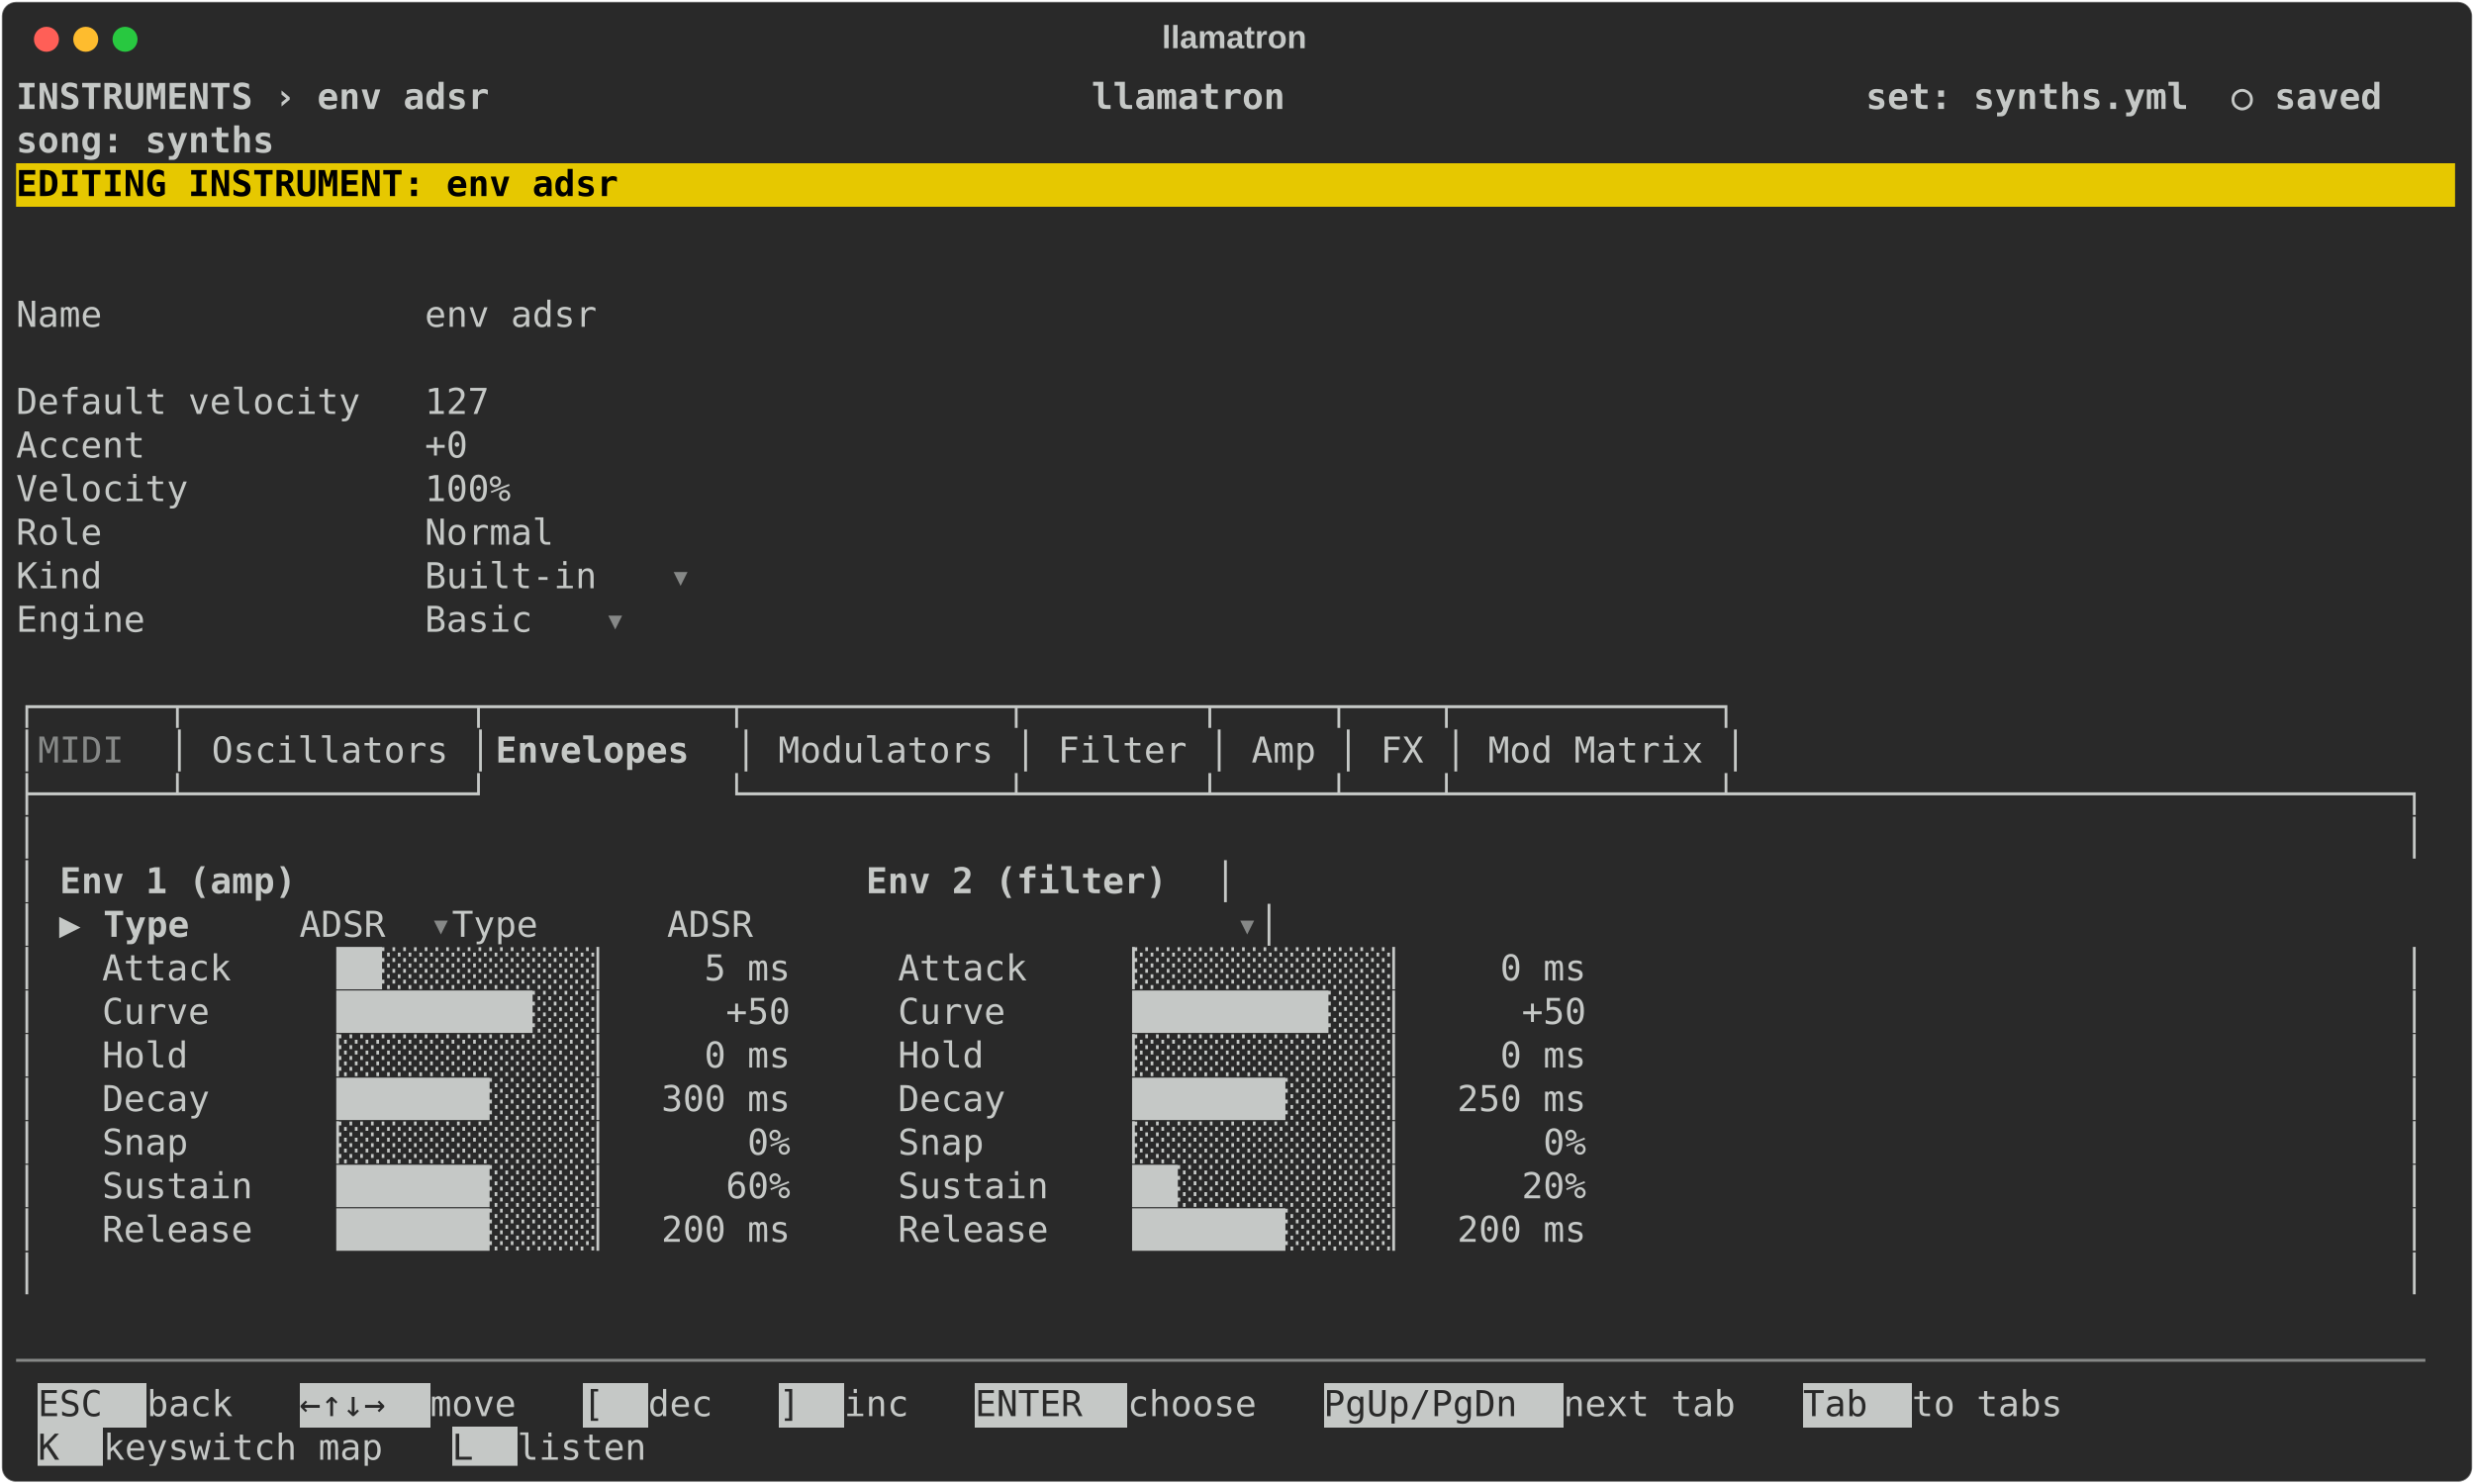
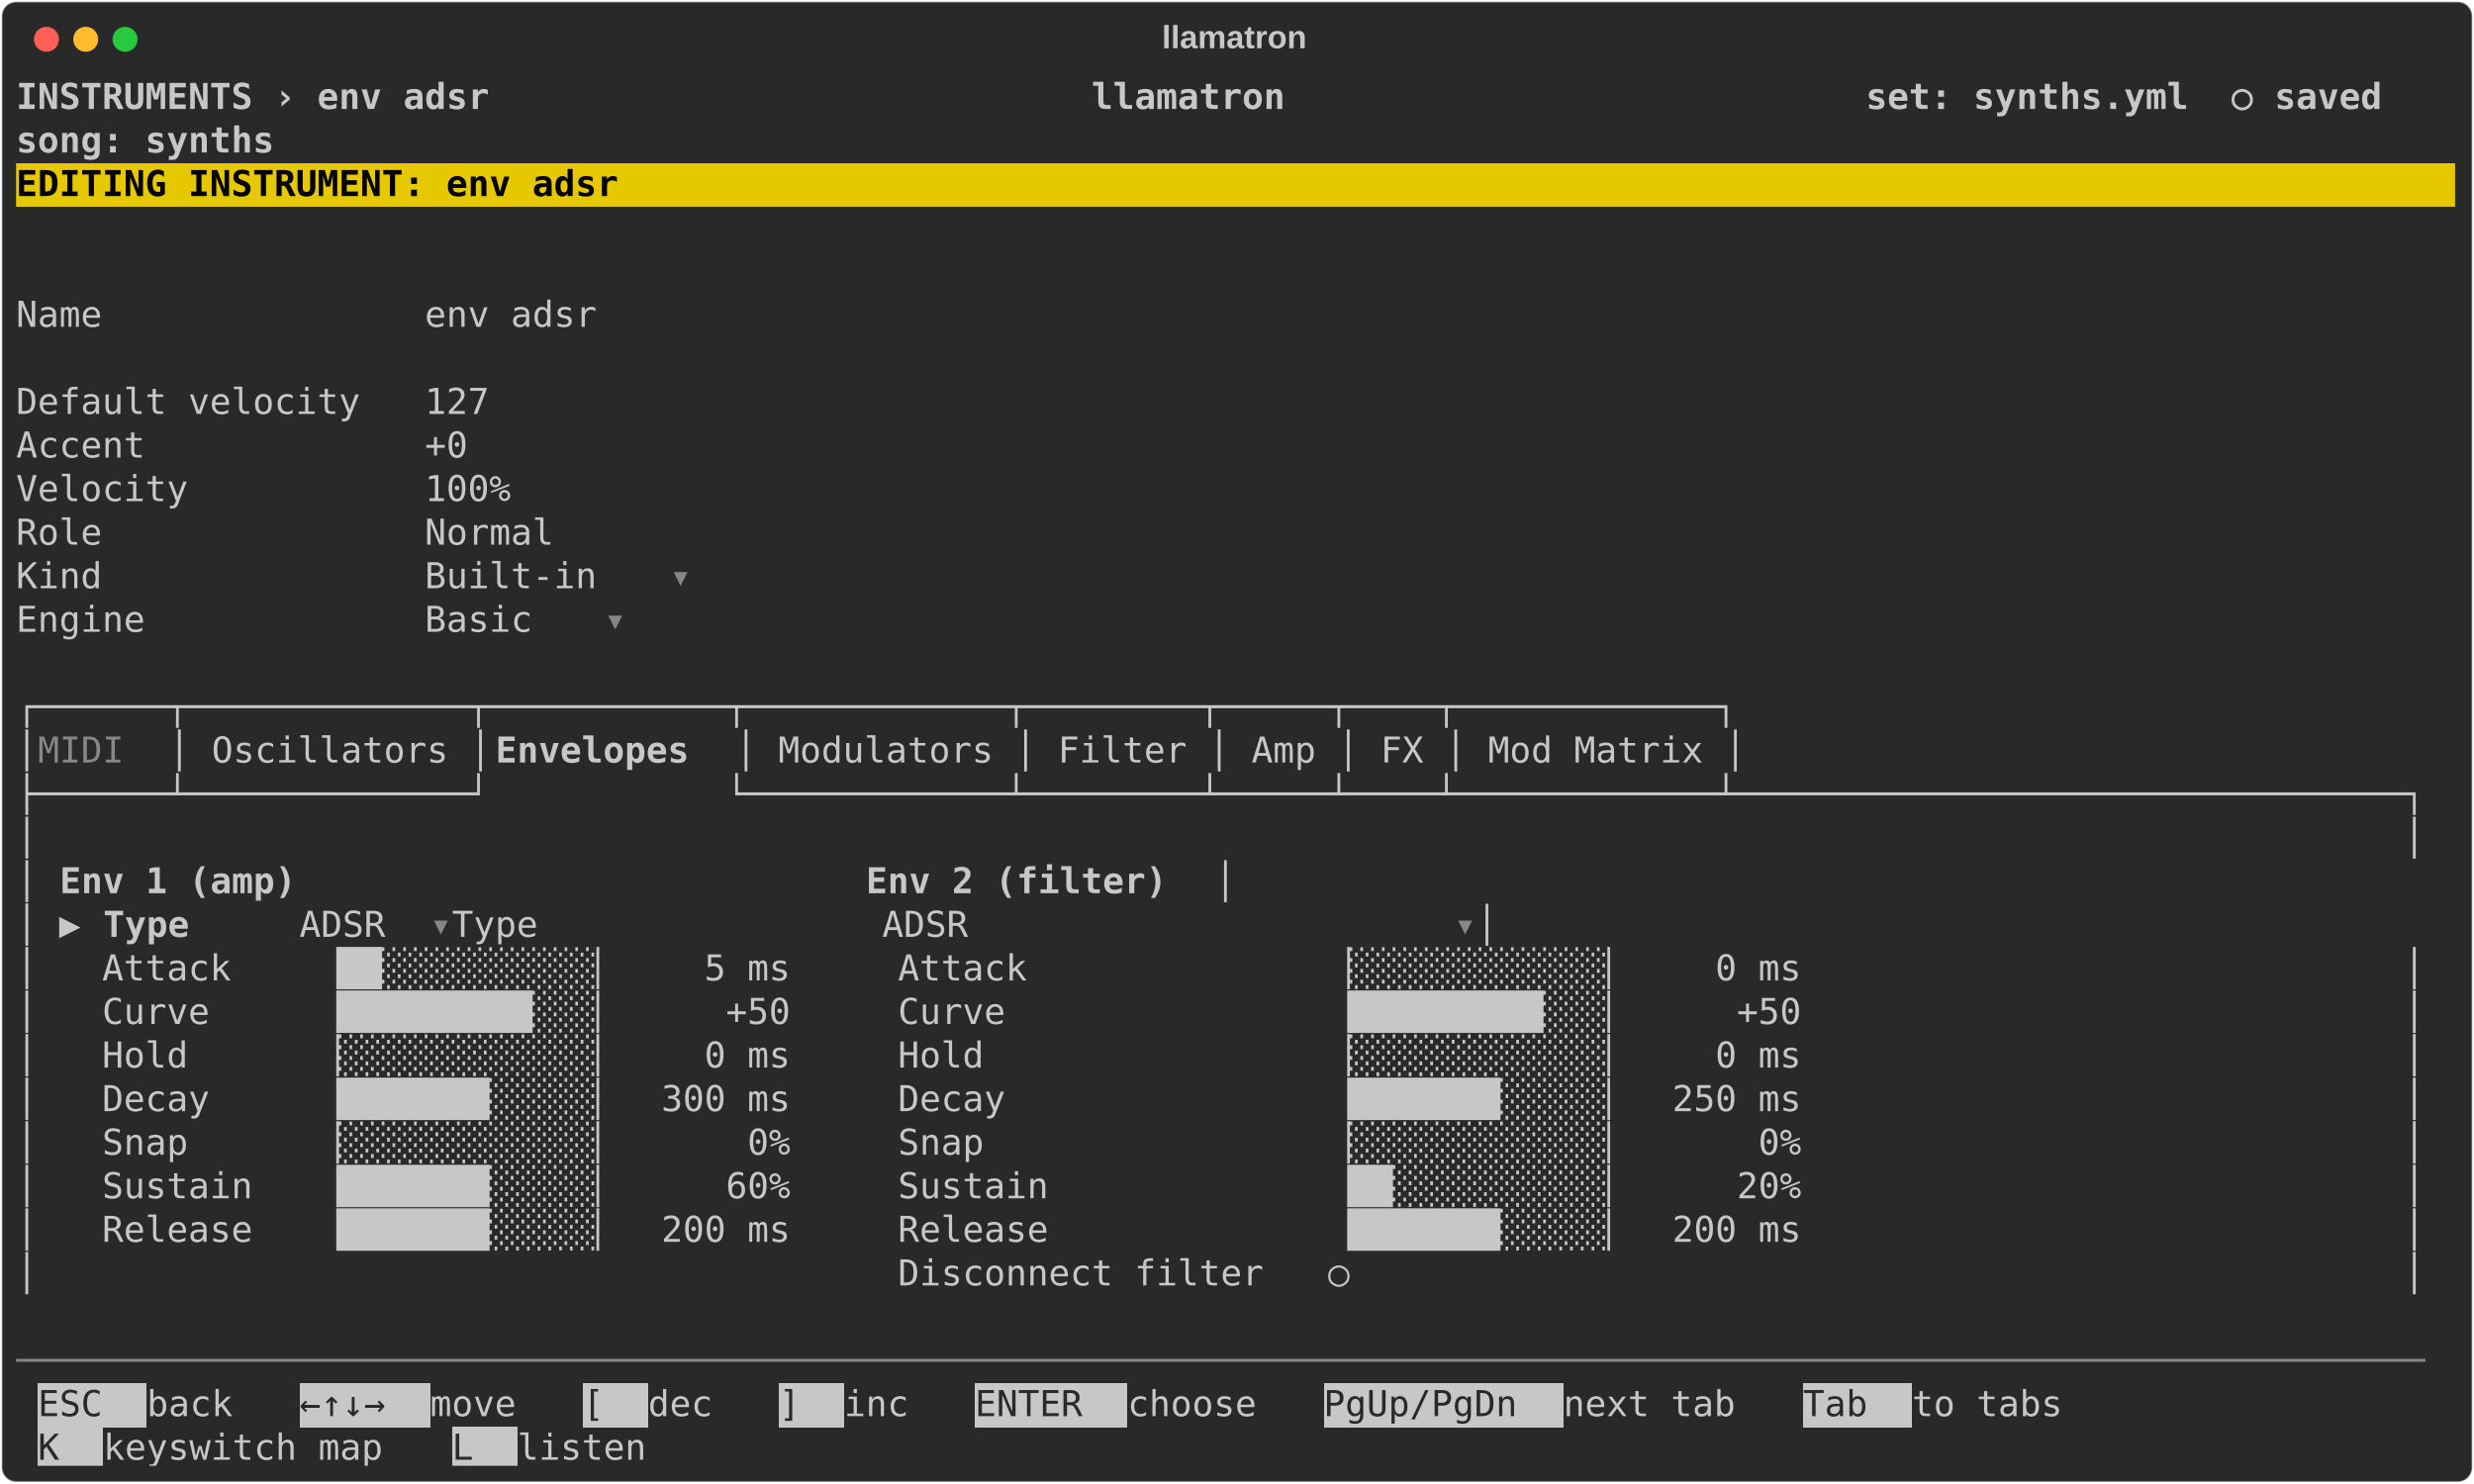
<svg xmlns="http://www.w3.org/2000/svg" class="rich-terminal" viewBox="0 0 1385 830.8">
  <style>

    @font-face {
        font-family: "Fira Code";
        src: local("FiraCode-Regular"),
                url("https://cdnjs.cloudflare.com/ajax/libs/firacode/6.2.0/woff2/FiraCode-Regular.woff2") format("woff2"),
                url("https://cdnjs.cloudflare.com/ajax/libs/firacode/6.2.0/woff/FiraCode-Regular.woff") format("woff");
        font-style: normal;
        font-weight: 400;
    }
    @font-face {
        font-family: "Fira Code";
        src: local("FiraCode-Bold"),
                url("https://cdnjs.cloudflare.com/ajax/libs/firacode/6.2.0/woff2/FiraCode-Bold.woff2") format("woff2"),
                url("https://cdnjs.cloudflare.com/ajax/libs/firacode/6.2.0/woff/FiraCode-Bold.woff") format("woff");
        font-style: bold;
        font-weight: 700;
    }

    .terminal-envelope_adsr-matrix {
        font-family: Fira Code, monospace;
        font-size: 20px;
        line-height: 24.4px;
        font-variant-east-asian: full-width;
    }

    .terminal-envelope_adsr-title {
        font-size: 18px;
        font-weight: bold;
        font-family: arial;
    }

    .terminal-envelope_adsr-r1 { fill: #c5c8c6;font-weight: bold }
.terminal-envelope_adsr-r2 { fill: #c5c8c6 }
.terminal-envelope_adsr-r3 { fill: #000000;font-weight: bold }
.terminal-envelope_adsr-r4 { fill: #868887 }
.terminal-envelope_adsr-r5 { fill: #292929 }
    </style>
  <defs>
    <clipPath id="terminal-envelope_adsr-clip-terminal">
      <rect x="0" y="0" width="1365.4" height="779.8" />
    </clipPath>
    <clipPath id="terminal-envelope_adsr-line-0">
      <rect x="0" y="1.5" width="1366.4" height="24.65" />
    </clipPath>
    <clipPath id="terminal-envelope_adsr-line-1">
      <rect x="0" y="25.9" width="1366.4" height="24.65" />
    </clipPath>
    <clipPath id="terminal-envelope_adsr-line-2">
      <rect x="0" y="50.3" width="1366.4" height="24.65" />
    </clipPath>
    <clipPath id="terminal-envelope_adsr-line-3">
      <rect x="0" y="74.7" width="1366.4" height="24.65" />
    </clipPath>
    <clipPath id="terminal-envelope_adsr-line-4">
      <rect x="0" y="99.1" width="1366.4" height="24.65" />
    </clipPath>
    <clipPath id="terminal-envelope_adsr-line-5">
      <rect x="0" y="123.5" width="1366.4" height="24.65" />
    </clipPath>
    <clipPath id="terminal-envelope_adsr-line-6">
      <rect x="0" y="147.9" width="1366.4" height="24.65" />
    </clipPath>
    <clipPath id="terminal-envelope_adsr-line-7">
      <rect x="0" y="172.3" width="1366.4" height="24.65" />
    </clipPath>
    <clipPath id="terminal-envelope_adsr-line-8">
      <rect x="0" y="196.7" width="1366.4" height="24.65" />
    </clipPath>
    <clipPath id="terminal-envelope_adsr-line-9">
      <rect x="0" y="221.1" width="1366.4" height="24.65" />
    </clipPath>
    <clipPath id="terminal-envelope_adsr-line-10">
      <rect x="0" y="245.5" width="1366.4" height="24.65" />
    </clipPath>
    <clipPath id="terminal-envelope_adsr-line-11">
      <rect x="0" y="269.9" width="1366.4" height="24.65" />
    </clipPath>
    <clipPath id="terminal-envelope_adsr-line-12">
      <rect x="0" y="294.3" width="1366.4" height="24.65" />
    </clipPath>
    <clipPath id="terminal-envelope_adsr-line-13">
      <rect x="0" y="318.7" width="1366.4" height="24.65" />
    </clipPath>
    <clipPath id="terminal-envelope_adsr-line-14">
      <rect x="0" y="343.1" width="1366.4" height="24.65" />
    </clipPath>
    <clipPath id="terminal-envelope_adsr-line-15">
      <rect x="0" y="367.5" width="1366.4" height="24.65" />
    </clipPath>
    <clipPath id="terminal-envelope_adsr-line-16">
      <rect x="0" y="391.9" width="1366.4" height="24.65" />
    </clipPath>
    <clipPath id="terminal-envelope_adsr-line-17">
      <rect x="0" y="416.3" width="1366.4" height="24.65" />
    </clipPath>
    <clipPath id="terminal-envelope_adsr-line-18">
      <rect x="0" y="440.7" width="1366.4" height="24.65" />
    </clipPath>
    <clipPath id="terminal-envelope_adsr-line-19">
      <rect x="0" y="465.1" width="1366.4" height="24.65" />
    </clipPath>
    <clipPath id="terminal-envelope_adsr-line-20">
      <rect x="0" y="489.5" width="1366.4" height="24.65" />
    </clipPath>
    <clipPath id="terminal-envelope_adsr-line-21">
      <rect x="0" y="513.9" width="1366.4" height="24.65" />
    </clipPath>
    <clipPath id="terminal-envelope_adsr-line-22">
      <rect x="0" y="538.3" width="1366.4" height="24.65" />
    </clipPath>
    <clipPath id="terminal-envelope_adsr-line-23">
      <rect x="0" y="562.7" width="1366.4" height="24.65" />
    </clipPath>
    <clipPath id="terminal-envelope_adsr-line-24">
      <rect x="0" y="587.1" width="1366.4" height="24.65" />
    </clipPath>
    <clipPath id="terminal-envelope_adsr-line-25">
      <rect x="0" y="611.5" width="1366.4" height="24.65" />
    </clipPath>
    <clipPath id="terminal-envelope_adsr-line-26">
      <rect x="0" y="635.9" width="1366.4" height="24.65" />
    </clipPath>
    <clipPath id="terminal-envelope_adsr-line-27">
      <rect x="0" y="660.3" width="1366.4" height="24.65" />
    </clipPath>
    <clipPath id="terminal-envelope_adsr-line-28">
      <rect x="0" y="684.7" width="1366.4" height="24.65" />
    </clipPath>
    <clipPath id="terminal-envelope_adsr-line-29">
      <rect x="0" y="709.1" width="1366.4" height="24.65" />
    </clipPath>
    <clipPath id="terminal-envelope_adsr-line-30">
      <rect x="0" y="733.5" width="1366.4" height="24.65" />
    </clipPath>
  </defs>
  <rect fill="#292929" stroke="rgba(255,255,255,0.35)" stroke-width="1" x="1" y="1" width="1383" height="828.8" rx="8" />
  <text class="terminal-envelope_adsr-title" fill="#c5c8c6" text-anchor="middle" x="691" y="27">llamatron</text>
  <g transform="translate(26,22)">
    <circle cx="0" cy="0" r="7" fill="#ff5f57" />
    <circle cx="22" cy="0" r="7" fill="#febc2e" />
    <circle cx="44" cy="0" r="7" fill="#28c840" />
  </g>
  <g transform="translate(9, 41)" clip-path="url(#terminal-envelope_adsr-clip-terminal)">
    <rect fill="#e6c800" x="0" y="50.3" width="1366.4" height="24.65" shape-rendering="crispEdges" />
    <rect fill="#c5c8c6" x="12.2" y="733.5" width="61" height="24.65" shape-rendering="crispEdges" />
    <rect fill="#c5c8c6" x="158.6" y="733.5" width="73.2" height="24.65" shape-rendering="crispEdges" />
    <rect fill="#c5c8c6" x="317.2" y="733.5" width="36.6" height="24.65" shape-rendering="crispEdges" />
    <rect fill="#c5c8c6" x="427" y="733.5" width="36.6" height="24.65" shape-rendering="crispEdges" />
    <rect fill="#c5c8c6" x="536.8" y="733.5" width="85.4" height="24.65" shape-rendering="crispEdges" />
    <rect fill="#c5c8c6" x="732" y="733.5" width="134.2" height="24.65" shape-rendering="crispEdges" />
    <rect fill="#c5c8c6" x="1000.4" y="733.5" width="61" height="24.65" shape-rendering="crispEdges" />
    <rect fill="#c5c8c6" x="12.2" y="757.9" width="36.6" height="24.65" shape-rendering="crispEdges" />
    <rect fill="#c5c8c6" x="244" y="757.9" width="36.6" height="24.65" shape-rendering="crispEdges" />
    <g class="terminal-envelope_adsr-matrix">
      <text class="terminal-envelope_adsr-r1" x="0" y="20" textLength="1366.4" clip-path="url(#terminal-envelope_adsr-line-0)"> INSTRUMENTS › env adsr                            llamatron                           set: synths.yml  ○ saved </text>
      <text class="terminal-envelope_adsr-r2" x="1366.4" y="20" textLength="12.2" clip-path="url(#terminal-envelope_adsr-line-0)">
</text>
      <text class="terminal-envelope_adsr-r1" x="0" y="44.4" textLength="1366.4" clip-path="url(#terminal-envelope_adsr-line-1)">                                                                                       song: synths             </text>
      <text class="terminal-envelope_adsr-r2" x="1366.4" y="44.4" textLength="12.2" clip-path="url(#terminal-envelope_adsr-line-1)">
</text>
      <text class="terminal-envelope_adsr-r3" x="0" y="68.8" textLength="1366.4" clip-path="url(#terminal-envelope_adsr-line-2)"> EDITING INSTRUMENT: env adsr                                                                                   </text>
      <text class="terminal-envelope_adsr-r2" x="1366.4" y="68.8" textLength="12.2" clip-path="url(#terminal-envelope_adsr-line-2)">
</text>
      <text class="terminal-envelope_adsr-r2" x="1366.4" y="93.2" textLength="12.2" clip-path="url(#terminal-envelope_adsr-line-3)">
</text>
      <text class="terminal-envelope_adsr-r2" x="1366.4" y="117.6" textLength="12.2" clip-path="url(#terminal-envelope_adsr-line-4)">
</text>
      <text class="terminal-envelope_adsr-r2" x="0" y="142" textLength="366" clip-path="url(#terminal-envelope_adsr-line-5)">  Name               env adsr </text>
      <text class="terminal-envelope_adsr-r2" x="1366.4" y="142" textLength="12.2" clip-path="url(#terminal-envelope_adsr-line-5)">
</text>
      <text class="terminal-envelope_adsr-r2" x="1366.4" y="166.4" textLength="12.2" clip-path="url(#terminal-envelope_adsr-line-6)">
</text>
      <text class="terminal-envelope_adsr-r2" x="0" y="190.8" textLength="305" clip-path="url(#terminal-envelope_adsr-line-7)">  Default velocity   127 </text>
      <text class="terminal-envelope_adsr-r2" x="1366.4" y="190.8" textLength="12.2" clip-path="url(#terminal-envelope_adsr-line-7)">
</text>
      <text class="terminal-envelope_adsr-r2" x="0" y="215.2" textLength="292.8" clip-path="url(#terminal-envelope_adsr-line-8)">  Accent             +0 </text>
      <text class="terminal-envelope_adsr-r2" x="1366.4" y="215.2" textLength="12.2" clip-path="url(#terminal-envelope_adsr-line-8)">
</text>
      <text class="terminal-envelope_adsr-r2" x="0" y="239.6" textLength="317.2" clip-path="url(#terminal-envelope_adsr-line-9)">  Velocity           100% </text>
      <text class="terminal-envelope_adsr-r2" x="1366.4" y="239.6" textLength="12.2" clip-path="url(#terminal-envelope_adsr-line-9)">
</text>
      <text class="terminal-envelope_adsr-r2" x="0" y="264" textLength="341.6" clip-path="url(#terminal-envelope_adsr-line-10)">  Role               Normal </text>
      <text class="terminal-envelope_adsr-r2" x="1366.4" y="264" textLength="12.2" clip-path="url(#terminal-envelope_adsr-line-10)">
</text>
      <text class="terminal-envelope_adsr-r2" x="0" y="288.4" textLength="366" clip-path="url(#terminal-envelope_adsr-line-11)">  Kind               Built-in </text>
      <text class="terminal-envelope_adsr-r4" x="366" y="288.4" textLength="12.2" clip-path="url(#terminal-envelope_adsr-line-11)">▾</text>
      <text class="terminal-envelope_adsr-r2" x="1366.4" y="288.4" textLength="12.2" clip-path="url(#terminal-envelope_adsr-line-11)">
</text>
      <text class="terminal-envelope_adsr-r2" x="0" y="312.8" textLength="329.4" clip-path="url(#terminal-envelope_adsr-line-12)">  Engine             Basic </text>
      <text class="terminal-envelope_adsr-r4" x="329.4" y="312.8" textLength="12.2" clip-path="url(#terminal-envelope_adsr-line-12)">▾</text>
      <text class="terminal-envelope_adsr-r2" x="1366.4" y="312.8" textLength="12.2" clip-path="url(#terminal-envelope_adsr-line-12)">
</text>
      <text class="terminal-envelope_adsr-r2" x="1366.4" y="337.2" textLength="12.2" clip-path="url(#terminal-envelope_adsr-line-13)">
</text>
      <text class="terminal-envelope_adsr-r2" x="0" y="361.6" textLength="976" clip-path="url(#terminal-envelope_adsr-line-14)">┌──────┬─────────────┬───────────┬────────────┬────────┬─────┬────┬────────────┐</text>
      <text class="terminal-envelope_adsr-r2" x="1366.4" y="361.6" textLength="12.2" clip-path="url(#terminal-envelope_adsr-line-14)">
</text>
      <text class="terminal-envelope_adsr-r2" x="0" y="386" textLength="12.2" clip-path="url(#terminal-envelope_adsr-line-15)">│</text>
      <text class="terminal-envelope_adsr-r4" x="12.2" y="386" textLength="73.2" clip-path="url(#terminal-envelope_adsr-line-15)"> MIDI </text>
      <text class="terminal-envelope_adsr-r2" x="85.4" y="386" textLength="183" clip-path="url(#terminal-envelope_adsr-line-15)">│ Oscillators │</text>
      <text class="terminal-envelope_adsr-r1" x="268.4" y="386" textLength="134.2" clip-path="url(#terminal-envelope_adsr-line-15)"> Envelopes </text>
      <text class="terminal-envelope_adsr-r2" x="402.6" y="386" textLength="573.4" clip-path="url(#terminal-envelope_adsr-line-15)">│ Modulators │ Filter │ Amp │ FX │ Mod Matrix │</text>
      <text class="terminal-envelope_adsr-r2" x="1366.4" y="386" textLength="12.2" clip-path="url(#terminal-envelope_adsr-line-15)">
</text>
      <text class="terminal-envelope_adsr-r2" x="0" y="410.4" textLength="1366.4" clip-path="url(#terminal-envelope_adsr-line-16)">├──────┴─────────────┘           └────────────┴────────┴─────┴────┴────────────┴───────────────────────────────┐</text>
      <text class="terminal-envelope_adsr-r2" x="1366.4" y="410.4" textLength="12.2" clip-path="url(#terminal-envelope_adsr-line-16)">
</text>
      <text class="terminal-envelope_adsr-r2" x="0" y="434.8" textLength="1366.4" clip-path="url(#terminal-envelope_adsr-line-17)">│                                                                                                              │</text>
      <text class="terminal-envelope_adsr-r2" x="1366.4" y="434.8" textLength="12.2" clip-path="url(#terminal-envelope_adsr-line-17)">
</text>
      <text class="terminal-envelope_adsr-r2" x="0" y="459.2" textLength="24.4" clip-path="url(#terminal-envelope_adsr-line-18)">│ </text>
      <text class="terminal-envelope_adsr-r1" x="24.4" y="459.2" textLength="158.6" clip-path="url(#terminal-envelope_adsr-line-18)">  Env 1 (amp)</text>
      <text class="terminal-envelope_adsr-r1" x="475.8" y="459.2" textLength="195.2" clip-path="url(#terminal-envelope_adsr-line-18)">  Env 2 (filter)</text>
      <text class="terminal-envelope_adsr-r2" x="671" y="459.2" textLength="695.4" clip-path="url(#terminal-envelope_adsr-line-18)">                                                        │</text>
      <text class="terminal-envelope_adsr-r2" x="1366.4" y="459.2" textLength="12.2" clip-path="url(#terminal-envelope_adsr-line-18)">
</text>
      <text class="terminal-envelope_adsr-r2" x="0" y="483.6" textLength="48.8" clip-path="url(#terminal-envelope_adsr-line-19)">│ ▶ </text>
      <text class="terminal-envelope_adsr-r1" x="48.8" y="483.6" textLength="109.8" clip-path="url(#terminal-envelope_adsr-line-19)">Type     </text>
      <text class="terminal-envelope_adsr-r2" x="158.6" y="483.6" textLength="73.2" clip-path="url(#terminal-envelope_adsr-line-19)"> ADSR </text>
      <text class="terminal-envelope_adsr-r4" x="231.8" y="483.6" textLength="12.2" clip-path="url(#terminal-envelope_adsr-line-19)">▾</text>
-       <text class="terminal-envelope_adsr-r2" x="244" y="483.6" textLength="439.2" clip-path="url(#terminal-envelope_adsr-line-19)">                     Type      ADSR </text>
-       <text class="terminal-envelope_adsr-r4" x="683.2" y="483.6" textLength="12.2" clip-path="url(#terminal-envelope_adsr-line-19)">▾</text>
-       <text class="terminal-envelope_adsr-r2" x="695.4" y="483.6" textLength="671" clip-path="url(#terminal-envelope_adsr-line-19)">                                                      │</text>
+       <text class="terminal-envelope_adsr-r2" x="244" y="483.6" textLength="561.2" clip-path="url(#terminal-envelope_adsr-line-19)">                     Type                ADSR </text>
+       <text class="terminal-envelope_adsr-r4" x="805.2" y="483.6" textLength="12.2" clip-path="url(#terminal-envelope_adsr-line-19)">▾</text>
+       <text class="terminal-envelope_adsr-r2" x="817.4" y="483.6" textLength="549" clip-path="url(#terminal-envelope_adsr-line-19)">                                            │</text>
      <text class="terminal-envelope_adsr-r2" x="1366.4" y="483.6" textLength="12.2" clip-path="url(#terminal-envelope_adsr-line-19)">
</text>
-       <text class="terminal-envelope_adsr-r2" x="0" y="508" textLength="1366.4" clip-path="url(#terminal-envelope_adsr-line-20)">│   Attack    ▕██░░░░░░░░░░▏    5 ms     Attack    ▕░░░░░░░░░░░░▏    0 ms                                      │</text>
+       <text class="terminal-envelope_adsr-r2" x="0" y="508" textLength="1366.4" clip-path="url(#terminal-envelope_adsr-line-20)">│   Attack    ▕██░░░░░░░░░░▏    5 ms     Attack              ▕░░░░░░░░░░░░▏    0 ms                            │</text>
      <text class="terminal-envelope_adsr-r2" x="1366.4" y="508" textLength="12.2" clip-path="url(#terminal-envelope_adsr-line-20)">
</text>
-       <text class="terminal-envelope_adsr-r2" x="0" y="532.4" textLength="1366.4" clip-path="url(#terminal-envelope_adsr-line-21)">│   Curve     ▕█████████░░░▏     +50     Curve     ▕█████████░░░▏     +50                                      │</text>
+       <text class="terminal-envelope_adsr-r2" x="0" y="532.4" textLength="1366.4" clip-path="url(#terminal-envelope_adsr-line-21)">│   Curve     ▕█████████░░░▏     +50     Curve               ▕█████████░░░▏     +50                            │</text>
      <text class="terminal-envelope_adsr-r2" x="1366.4" y="532.4" textLength="12.2" clip-path="url(#terminal-envelope_adsr-line-21)">
</text>
-       <text class="terminal-envelope_adsr-r2" x="0" y="556.8" textLength="1366.4" clip-path="url(#terminal-envelope_adsr-line-22)">│   Hold      ▕░░░░░░░░░░░░▏    0 ms     Hold      ▕░░░░░░░░░░░░▏    0 ms                                      │</text>
+       <text class="terminal-envelope_adsr-r2" x="0" y="556.8" textLength="1366.4" clip-path="url(#terminal-envelope_adsr-line-22)">│   Hold      ▕░░░░░░░░░░░░▏    0 ms     Hold                ▕░░░░░░░░░░░░▏    0 ms                            │</text>
      <text class="terminal-envelope_adsr-r2" x="1366.4" y="556.8" textLength="12.2" clip-path="url(#terminal-envelope_adsr-line-22)">
</text>
-       <text class="terminal-envelope_adsr-r2" x="0" y="581.2" textLength="1366.4" clip-path="url(#terminal-envelope_adsr-line-23)">│   Decay     ▕███████░░░░░▏  300 ms     Decay     ▕███████░░░░░▏  250 ms                                      │</text>
+       <text class="terminal-envelope_adsr-r2" x="0" y="581.2" textLength="1366.4" clip-path="url(#terminal-envelope_adsr-line-23)">│   Decay     ▕███████░░░░░▏  300 ms     Decay               ▕███████░░░░░▏  250 ms                            │</text>
      <text class="terminal-envelope_adsr-r2" x="1366.4" y="581.2" textLength="12.2" clip-path="url(#terminal-envelope_adsr-line-23)">
</text>
-       <text class="terminal-envelope_adsr-r2" x="0" y="605.6" textLength="1366.4" clip-path="url(#terminal-envelope_adsr-line-24)">│   Snap      ▕░░░░░░░░░░░░▏      0%     Snap      ▕░░░░░░░░░░░░▏      0%                                      │</text>
+       <text class="terminal-envelope_adsr-r2" x="0" y="605.6" textLength="1366.4" clip-path="url(#terminal-envelope_adsr-line-24)">│   Snap      ▕░░░░░░░░░░░░▏      0%     Snap                ▕░░░░░░░░░░░░▏      0%                            │</text>
      <text class="terminal-envelope_adsr-r2" x="1366.4" y="605.6" textLength="12.2" clip-path="url(#terminal-envelope_adsr-line-24)">
</text>
-       <text class="terminal-envelope_adsr-r2" x="0" y="630" textLength="1366.4" clip-path="url(#terminal-envelope_adsr-line-25)">│   Sustain   ▕███████░░░░░▏     60%     Sustain   ▕██░░░░░░░░░░▏     20%                                      │</text>
+       <text class="terminal-envelope_adsr-r2" x="0" y="630" textLength="1366.4" clip-path="url(#terminal-envelope_adsr-line-25)">│   Sustain   ▕███████░░░░░▏     60%     Sustain             ▕██░░░░░░░░░░▏     20%                            │</text>
      <text class="terminal-envelope_adsr-r2" x="1366.4" y="630" textLength="12.2" clip-path="url(#terminal-envelope_adsr-line-25)">
</text>
-       <text class="terminal-envelope_adsr-r2" x="0" y="654.4" textLength="1366.4" clip-path="url(#terminal-envelope_adsr-line-26)">│   Release   ▕███████░░░░░▏  200 ms     Release   ▕███████░░░░░▏  200 ms                                      │</text>
+       <text class="terminal-envelope_adsr-r2" x="0" y="654.4" textLength="1366.4" clip-path="url(#terminal-envelope_adsr-line-26)">│   Release   ▕███████░░░░░▏  200 ms     Release             ▕███████░░░░░▏  200 ms                            │</text>
      <text class="terminal-envelope_adsr-r2" x="1366.4" y="654.4" textLength="12.2" clip-path="url(#terminal-envelope_adsr-line-26)">
</text>
-       <text class="terminal-envelope_adsr-r2" x="0" y="678.8" textLength="1366.4" clip-path="url(#terminal-envelope_adsr-line-27)">│                                                                                                              │</text>
+       <text class="terminal-envelope_adsr-r2" x="0" y="678.8" textLength="1366.4" clip-path="url(#terminal-envelope_adsr-line-27)">│                                        Disconnect filter   ○                                                 │</text>
      <text class="terminal-envelope_adsr-r2" x="1366.4" y="678.8" textLength="12.2" clip-path="url(#terminal-envelope_adsr-line-27)">
</text>
      <text class="terminal-envelope_adsr-r2" x="1366.4" y="703.2" textLength="12.2" clip-path="url(#terminal-envelope_adsr-line-28)">
</text>
      <text class="terminal-envelope_adsr-r4" x="0" y="727.6" textLength="1366.4" clip-path="url(#terminal-envelope_adsr-line-29)">────────────────────────────────────────────────────────────────────────────────────────────────────────────────</text>
      <text class="terminal-envelope_adsr-r2" x="1366.4" y="727.6" textLength="12.2" clip-path="url(#terminal-envelope_adsr-line-29)">
</text>
      <text class="terminal-envelope_adsr-r5" x="12.2" y="752" textLength="61" clip-path="url(#terminal-envelope_adsr-line-30)"> ESC </text>
      <text class="terminal-envelope_adsr-r2" x="73.2" y="752" textLength="85.4" clip-path="url(#terminal-envelope_adsr-line-30)"> back  </text>
      <text class="terminal-envelope_adsr-r5" x="158.6" y="752" textLength="73.2" clip-path="url(#terminal-envelope_adsr-line-30)"> ←↑↓→ </text>
      <text class="terminal-envelope_adsr-r2" x="231.8" y="752" textLength="85.4" clip-path="url(#terminal-envelope_adsr-line-30)"> move  </text>
      <text class="terminal-envelope_adsr-r5" x="317.2" y="752" textLength="36.6" clip-path="url(#terminal-envelope_adsr-line-30)"> [ </text>
      <text class="terminal-envelope_adsr-r2" x="353.8" y="752" textLength="73.2" clip-path="url(#terminal-envelope_adsr-line-30)"> dec  </text>
      <text class="terminal-envelope_adsr-r5" x="427" y="752" textLength="36.6" clip-path="url(#terminal-envelope_adsr-line-30)"> ] </text>
      <text class="terminal-envelope_adsr-r2" x="463.6" y="752" textLength="73.2" clip-path="url(#terminal-envelope_adsr-line-30)"> inc  </text>
      <text class="terminal-envelope_adsr-r5" x="536.8" y="752" textLength="85.4" clip-path="url(#terminal-envelope_adsr-line-30)"> ENTER </text>
      <text class="terminal-envelope_adsr-r2" x="622.2" y="752" textLength="109.8" clip-path="url(#terminal-envelope_adsr-line-30)"> choose  </text>
      <text class="terminal-envelope_adsr-r5" x="732" y="752" textLength="134.2" clip-path="url(#terminal-envelope_adsr-line-30)"> PgUp/PgDn </text>
      <text class="terminal-envelope_adsr-r2" x="866.2" y="752" textLength="134.2" clip-path="url(#terminal-envelope_adsr-line-30)"> next tab  </text>
      <text class="terminal-envelope_adsr-r5" x="1000.4" y="752" textLength="61" clip-path="url(#terminal-envelope_adsr-line-30)"> Tab </text>
      <text class="terminal-envelope_adsr-r2" x="1061.4" y="752" textLength="122" clip-path="url(#terminal-envelope_adsr-line-30)"> to tabs  </text>
      <text class="terminal-envelope_adsr-r2" x="1366.4" y="752" textLength="12.2" clip-path="url(#terminal-envelope_adsr-line-30)">
</text>
      <text class="terminal-envelope_adsr-r5" x="12.2" y="776.4" textLength="36.6" clip-path="url(#terminal-envelope_adsr-line-31)"> K </text>
      <text class="terminal-envelope_adsr-r2" x="48.8" y="776.4" textLength="195.2" clip-path="url(#terminal-envelope_adsr-line-31)"> keyswitch map  </text>
      <text class="terminal-envelope_adsr-r5" x="244" y="776.4" textLength="36.6" clip-path="url(#terminal-envelope_adsr-line-31)"> L </text>
      <text class="terminal-envelope_adsr-r2" x="280.6" y="776.4" textLength="109.8" clip-path="url(#terminal-envelope_adsr-line-31)"> listen  </text>
    </g>
  </g>
</svg>
